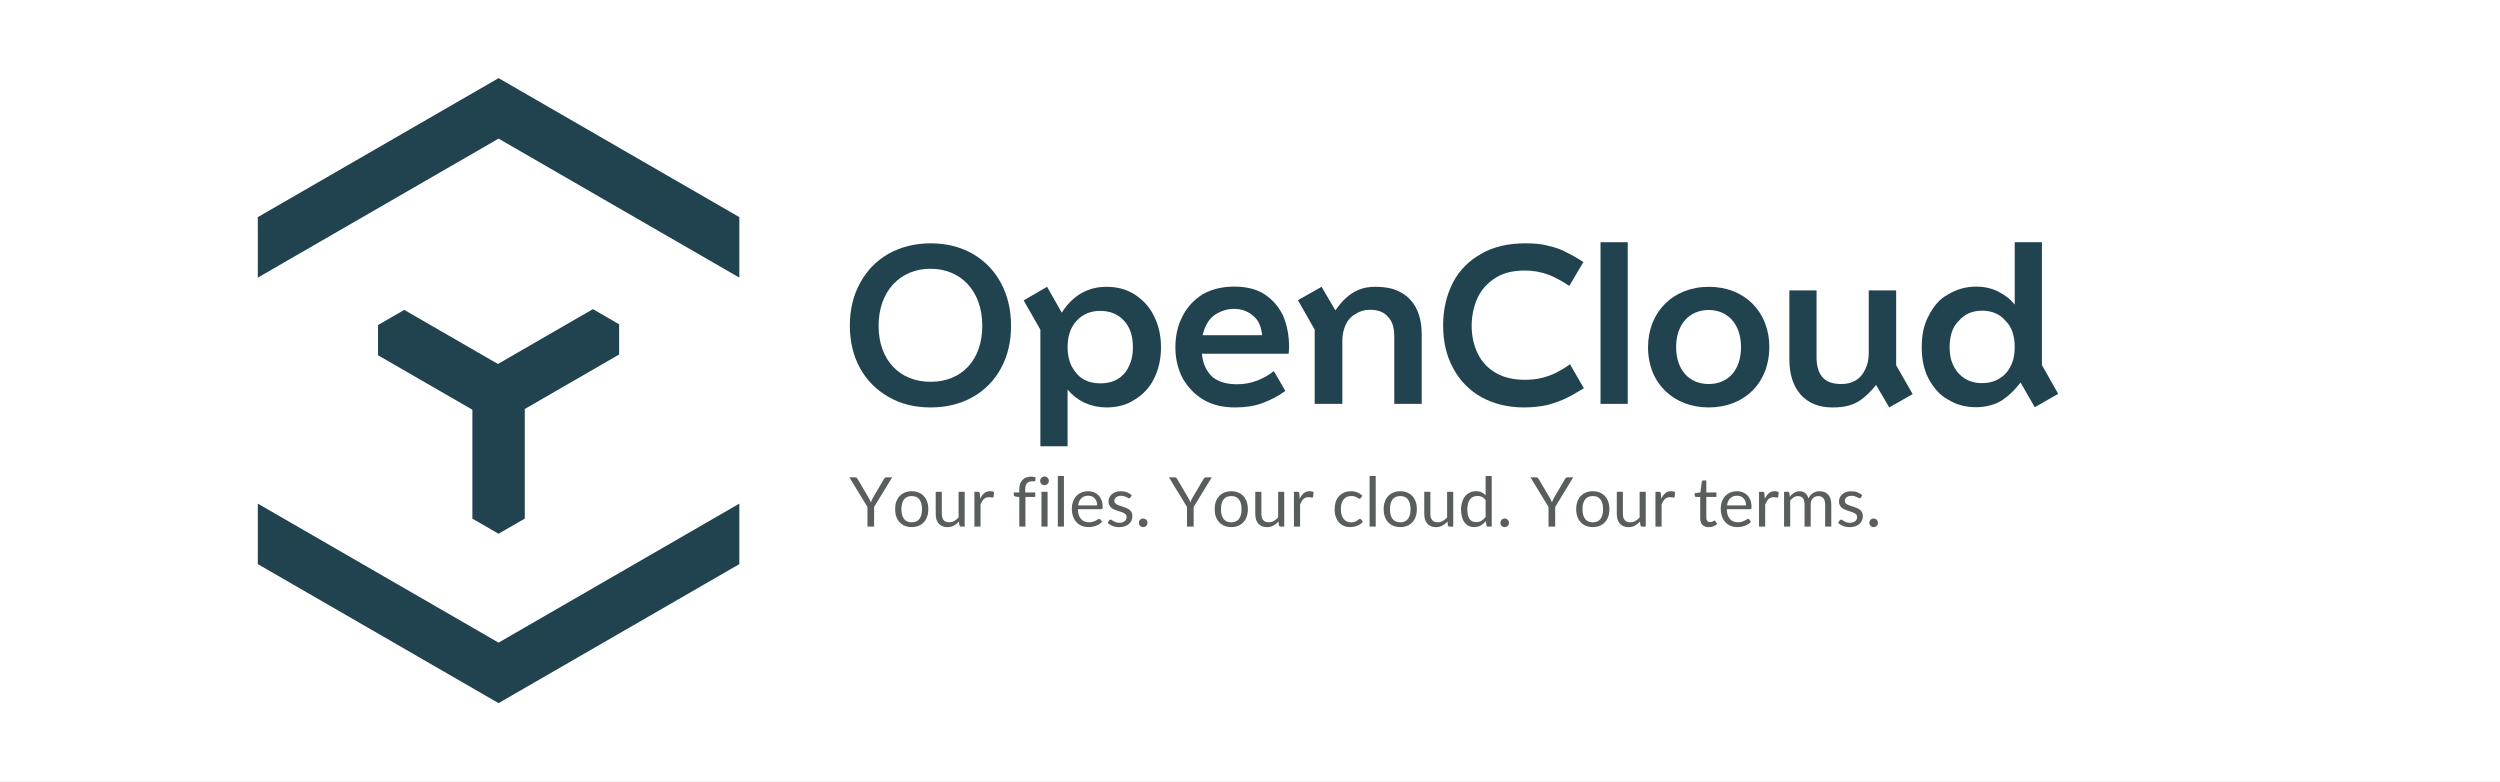
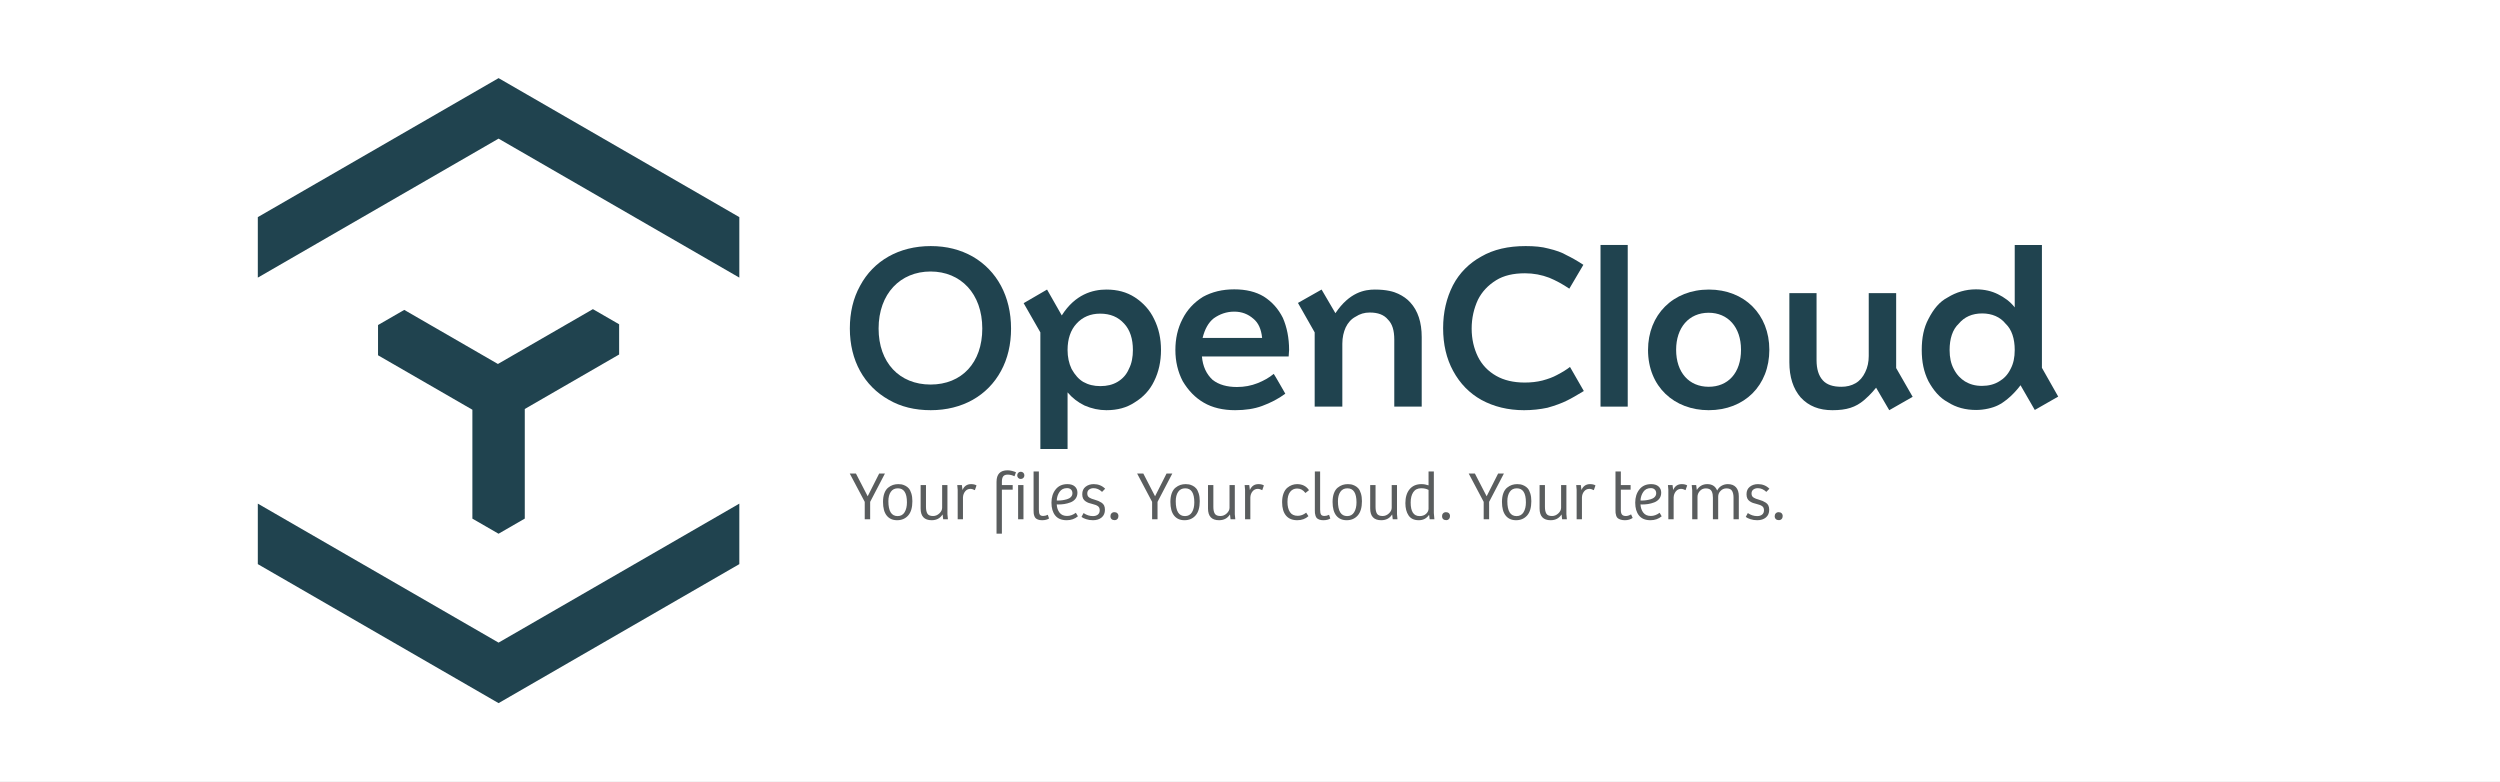
<svg xmlns="http://www.w3.org/2000/svg" width="1600" height="500" viewBox="0 0 1600 500" role="img" aria-label="OpenCloud">
  <rect width="1600" height="500" fill="#ffffff" />
  <svg x="165.00" y="50.00" width="308.57" height="400.00" viewBox="0 0 27 35">
    <path d="M13.481 25.514L14.95 24.666V18.528L20.234 15.477V13.785L18.765 12.937L13.446 16.008L8.201 12.979L6.732 13.827V15.52L12.016 18.57V24.668L13.481 25.514Z" fill="#20434F" />
    <path d="M26.965 7.784L13.483 0L0 7.784V11.172L13.482 3.388L26.965 11.172V7.784Z" fill="#20434F" />
    <path d="M26.965 23.828L13.482 31.612L0 23.828V27.216L13.482 35L26.965 27.216V23.828Z" fill="#20434F" />
  </svg>
-   <svg x="543.57" y="153.60" width="774.00" height="132.00" viewBox="41 7 129 22">
+   <svg x="543.57" y="155.36" width="774.00" height="132.00" viewBox="41 7 129 22">
    <path d="M45.193 23.743C42.577 22.268 41.055 19.557 41.055 16.155C41.055 14.443 41.411 12.921 42.148 11.589C43.575 8.925 46.287 7.355 49.688 7.355C51.377 7.355 52.851 7.736 54.159 8.473C56.752 9.972 58.251 12.731 58.251 16.155C58.251 17.844 57.894 19.366 57.18 20.675C55.753 23.315 53.042 24.86 49.688 24.86C47.999 24.86 46.501 24.504 45.193 23.743ZM49.664 22.125C52.994 22.125 55.182 19.795 55.182 16.155C55.182 12.421 52.876 10.067 49.664 10.067C46.453 10.067 44.122 12.421 44.122 16.155C44.122 19.771 46.334 22.125 49.664 22.125Z" fill="#20434F" />
    <path d="M62.091 11.993L63.661 14.752C65.088 12.493 66.967 11.993 68.418 11.993C69.583 11.993 70.582 12.255 71.462 12.826C72.366 13.42 73.056 14.181 73.508 15.133C74.007 16.132 74.245 17.226 74.245 18.439C74.245 19.652 74.007 20.77 73.508 21.769C73.056 22.72 72.342 23.481 71.438 24.028C70.582 24.599 69.583 24.86 68.418 24.86C67.633 24.86 66.848 24.694 66.087 24.361C65.397 24.028 64.779 23.553 64.279 22.958V28.999H61.377V16.56L59.594 13.444L62.091 11.993ZM64.279 18.439C64.279 19.176 64.422 19.866 64.707 20.46C65.064 21.103 65.469 21.555 65.944 21.84C66.491 22.149 67.086 22.292 67.775 22.292C68.489 22.292 69.084 22.149 69.607 21.84C70.13 21.531 70.558 21.079 70.82 20.46C71.129 19.866 71.248 19.176 71.248 18.439C71.248 17.25 70.939 16.298 70.32 15.632C69.678 14.919 68.846 14.562 67.752 14.562C66.729 14.562 65.873 14.919 65.231 15.632C64.612 16.298 64.279 17.25 64.279 18.439Z" fill="#20434F" />
    <path d="M76.54 15.133C77.016 14.181 77.73 13.397 78.705 12.778C79.704 12.231 80.798 11.97 82.059 11.97C83.319 11.97 84.366 12.231 85.198 12.731C86.102 13.302 86.768 14.063 87.244 15.014C87.671 15.989 87.909 17.154 87.909 18.439L87.862 19.129H78.61C78.705 20.199 79.085 21.008 79.751 21.626C80.418 22.149 81.298 22.387 82.344 22.387C83.153 22.387 83.866 22.245 84.532 21.983C85.198 21.721 85.793 21.388 86.269 20.984C86.34 21.055 87.505 23.101 87.505 23.101C86.768 23.648 85.935 24.076 85.032 24.408C84.199 24.718 83.224 24.86 82.153 24.86C80.869 24.86 79.728 24.599 78.8 24.052C77.896 23.529 77.159 22.767 76.564 21.769C76.041 20.77 75.779 19.652 75.779 18.439C75.779 17.25 76.017 16.132 76.54 15.133ZM78.681 17.154H85.032C84.936 16.203 84.627 15.537 84.104 15.109C83.533 14.61 82.867 14.348 82.059 14.348C81.226 14.348 80.513 14.61 79.87 15.062C79.3 15.514 78.919 16.203 78.681 17.154Z" fill="#20434F" />
    <path d="M102.054 17.059V24.48H99.128V17.321C99.128 16.346 98.914 15.656 98.462 15.204C98.034 14.681 97.392 14.443 96.512 14.443C95.941 14.443 95.466 14.586 94.99 14.895C94.538 15.133 94.181 15.537 93.943 16.037C93.729 16.512 93.587 17.083 93.587 17.773V24.48H90.637V16.56L88.853 13.42L91.374 11.993L92.849 14.514C94.348 12.278 95.965 11.993 97.059 11.993C98.296 11.993 99.057 12.207 99.556 12.445C100.056 12.683 100.508 12.992 100.841 13.373C101.649 14.253 102.054 15.49 102.054 17.059Z" fill="#20434F" />
    <path d="M117.538 23.838C117.015 24.1 116.325 24.361 115.469 24.599C114.684 24.766 113.851 24.861 112.971 24.861C111.259 24.861 109.737 24.48 108.429 23.767C107.144 23.053 106.145 22.03 105.408 20.675C104.694 19.366 104.338 17.844 104.338 16.108C104.338 14.419 104.694 12.897 105.384 11.541C106.074 10.21 107.144 9.163 108.405 8.473C109.713 7.712 111.283 7.355 113.138 7.355C114.066 7.355 114.874 7.427 115.564 7.617C116.373 7.807 117.038 8.045 117.514 8.331C118.014 8.569 118.608 8.902 119.298 9.353L117.8 11.898C117.062 11.399 116.349 11.018 115.659 10.733C114.85 10.424 113.994 10.257 113.066 10.257C111.83 10.257 110.807 10.495 109.999 10.994C109.118 11.541 108.476 12.231 108.048 13.088C107.62 14.015 107.382 15.038 107.382 16.155C107.382 17.274 107.62 18.273 108.048 19.152C108.476 20.009 109.118 20.699 109.999 21.198C110.831 21.674 111.854 21.912 113.043 21.912C113.733 21.912 114.351 21.84 114.922 21.697C115.54 21.531 116.064 21.341 116.491 21.103C117.086 20.794 117.538 20.508 117.871 20.247L119.346 22.815C118.632 23.243 118.037 23.6 117.538 23.838Z" fill="#20434F" />
    <rect x="121.127" y="7.236" width="2.902" height="17.244" fill="#20434F" />
    <path d="M126.195 18.439C126.195 14.681 128.859 11.993 132.688 11.993C136.494 11.993 139.134 14.657 139.134 18.415C139.134 22.221 136.494 24.86 132.664 24.86C129.002 24.86 126.195 22.363 126.195 18.439ZM132.664 22.363C134.71 22.363 136.113 20.912 136.113 18.415C136.113 15.989 134.71 14.467 132.664 14.467C130.548 14.467 129.192 16.06 129.192 18.415C129.192 20.841 130.572 22.363 132.664 22.363Z" fill="#20434F" />
    <path d="M145.86 24.861C144.456 24.861 143.339 24.432 142.482 23.505C141.674 22.577 141.27 21.317 141.27 19.747V12.374H144.171V19.533C144.171 20.46 144.385 21.174 144.837 21.674C145.265 22.149 145.931 22.363 146.811 22.363C147.382 22.363 147.881 22.244 148.334 21.983C148.785 21.721 149.118 21.317 149.356 20.817C149.618 20.294 149.737 19.699 149.737 19.081V12.374H152.662V20.365L154.422 23.434L151.925 24.861L150.522 22.459C150.522 22.459 149.974 23.172 149.237 23.791C148.334 24.552 147.382 24.861 145.86 24.861Z" fill="#20434F" />
    <path d="M156.104 15.133C156.651 14.062 157.293 13.277 158.173 12.826C159.053 12.279 160.076 11.97 161.17 11.97C162.098 11.97 162.859 12.16 163.525 12.493C164.191 12.826 164.809 13.254 165.309 13.896V7.237H168.21V20.341L169.947 23.41L167.449 24.837L165.927 22.197C165.927 22.197 164.88 23.671 163.525 24.337C162.954 24.623 162.05 24.837 161.194 24.837C160.076 24.837 159.053 24.575 158.173 24.005C157.317 23.553 156.651 22.768 156.104 21.769C155.604 20.77 155.391 19.699 155.391 18.439C155.391 17.155 155.604 16.06 156.104 15.133ZM158.363 18.439C158.363 19.247 158.506 19.89 158.792 20.437C159.125 21.103 159.553 21.507 160.004 21.793C160.528 22.102 161.098 22.268 161.812 22.268C162.526 22.268 163.144 22.102 163.644 21.793C164.143 21.507 164.571 21.079 164.88 20.437C165.166 19.89 165.309 19.247 165.309 18.439C165.309 17.25 164.999 16.251 164.333 15.632C163.763 14.919 162.883 14.539 161.836 14.539C160.766 14.539 159.933 14.919 159.339 15.632C158.673 16.251 158.363 17.25 158.363 18.439Z" fill="#20434F" />
  </svg>
-   <path d="M570.98 305.50L559.43 324.47L559.43 337.03L555.17 337.03L555.17 324.47L543.62 305.50L547.36 305.50Q547.93 305.50 548.26 305.78Q548.59 306.05 548.83 306.49L556.05 318.75Q556.44 319.52 556.77 320.19Q557.10 320.86 557.34 321.54Q557.59 320.86 557.89 320.19Q558.20 319.52 558.58 318.75L565.77 306.49Q565.97 306.12 566.32 305.81Q566.67 305.50 567.22 305.50L570.98 305.50M583.52 314.39Q585.97 314.39 587.92 315.20Q589.88 316.02 591.27 317.51Q592.65 319.01 593.39 321.13Q594.13 323.26 594.13 325.87Q594.13 328.51 593.39 330.63Q592.65 332.74 591.27 334.23Q589.88 335.73 587.92 336.53Q585.97 337.34 583.52 337.34Q581.06 337.34 579.09 336.53Q577.12 335.73 575.74 334.23Q574.35 332.74 573.61 330.63Q572.88 328.51 572.88 325.87Q572.88 323.26 573.61 321.13Q574.35 319.01 575.74 317.51Q577.12 316.02 579.09 315.20Q581.06 314.39 583.52 314.39M583.52 334.28Q586.82 334.28 588.45 332.07Q590.08 329.86 590.08 325.90Q590.08 321.91 588.45 319.69Q586.82 317.47 583.52 317.47Q581.85 317.47 580.61 318.04Q579.37 318.61 578.54 319.69Q577.72 320.77 577.31 322.34Q576.90 323.92 576.90 325.90Q576.90 329.86 578.54 332.07Q580.18 334.28 583.52 334.28M613.49 314.74L617.40 314.74L617.40 337.03L615.07 337.03Q614.24 337.03 614.02 336.21L613.71 333.82Q612.26 335.42 610.45 336.40Q608.65 337.38 606.32 337.38Q604.49 337.38 603.09 336.78Q601.70 336.17 600.75 335.07Q599.80 333.97 599.33 332.41Q598.86 330.85 598.86 328.95L598.86 314.74L602.77 314.74L602.77 328.95Q602.77 331.48 603.93 332.87Q605.08 334.26 607.46 334.26Q609.20 334.26 610.70 333.43Q612.21 332.61 613.49 331.15L613.49 314.74M627.06 315.82L627.33 319.21Q628.38 316.92 629.92 315.63Q631.46 314.35 633.68 314.35Q634.39 314.35 635.04 314.50Q635.69 314.65 636.19 314.98L635.91 317.91Q635.77 318.46 635.25 318.46Q634.94 318.46 634.34 318.33Q633.75 318.20 633 318.20Q631.95 318.20 631.12 318.50Q630.30 318.81 629.65 319.42Q629 320.02 628.48 320.91Q627.96 321.80 627.55 322.95L627.55 337.03L623.61 337.03L623.61 314.74L625.85 314.74Q626.49 314.74 626.73 314.98Q626.97 315.23 627.06 315.82M656.28 337.03L652.34 337.03L652.34 318.09L649.88 317.80Q649.41 317.69 649.12 317.46Q648.82 317.23 648.82 316.79L648.82 315.18L652.34 315.18L652.34 313.03Q652.34 311.11 652.88 309.63Q653.42 308.14 654.42 307.12Q655.42 306.10 656.83 305.57Q658.24 305.04 660 305.04Q661.49 305.04 662.75 305.48L662.66 307.44Q662.61 307.97 662.07 308.01Q661.54 308.05 660.63 308.05Q659.62 308.05 658.80 308.32Q657.97 308.58 657.38 309.18Q656.78 309.77 656.46 310.74Q656.15 311.71 656.15 313.14L656.15 315.18L662.57 315.18L662.57 318.02L656.28 318.02L656.28 337.03M666.53 314.74L670.45 314.74L670.45 337.03L666.53 337.03L666.53 314.74M671.28 307.75Q671.28 308.32 671.05 308.81Q670.82 309.31 670.43 309.69Q670.05 310.08 669.53 310.30Q669.02 310.52 668.44 310.52Q667.87 310.52 667.38 310.30Q666.88 310.08 666.51 309.69Q666.13 309.31 665.91 308.81Q665.69 308.32 665.69 307.75Q665.69 307.17 665.91 306.66Q666.13 306.14 666.51 305.75Q666.88 305.37 667.38 305.15Q667.87 304.93 668.44 304.93Q669.02 304.93 669.53 305.15Q670.05 305.37 670.43 305.75Q670.82 306.14 671.05 306.66Q671.28 307.17 671.28 307.75M677 304.62L680.92 304.62L680.92 337.03L677 337.03L677 304.62M689.98 323.45L702.17 323.45Q702.17 322.09 701.78 320.96Q701.40 319.82 700.66 319Q699.93 318.17 698.87 317.72Q697.81 317.27 696.47 317.27Q693.66 317.27 692.02 318.91Q690.38 320.55 689.98 323.45M704.24 332.47L705.34 333.90Q704.61 334.78 703.60 335.43Q702.59 336.08 701.43 336.50Q700.28 336.92 699.05 337.13Q697.81 337.34 696.60 337.34Q694.29 337.34 692.35 336.56Q690.40 335.77 688.98 334.27Q687.56 332.76 686.77 330.54Q685.98 328.32 685.98 325.43Q685.98 323.10 686.69 321.08Q687.41 319.05 688.75 317.57Q690.09 316.08 692.03 315.24Q693.96 314.39 696.38 314.39Q698.39 314.39 700.09 315.06Q701.80 315.73 703.04 317Q704.28 318.26 704.99 320.12Q705.69 321.98 705.69 324.36Q705.69 325.28 705.49 325.59Q705.29 325.90 704.74 325.90L689.85 325.90Q689.92 328.01 690.43 329.57Q690.95 331.13 691.87 332.18Q692.80 333.22 694.07 333.74Q695.35 334.26 696.93 334.26Q698.41 334.26 699.47 333.92Q700.54 333.57 701.31 333.18Q702.08 332.78 702.60 332.44Q703.12 332.10 703.49 332.10Q703.97 332.10 704.24 332.47M724.35 316.99L723.47 318.42Q723.20 318.90 722.65 318.90Q722.32 318.90 721.90 318.66Q721.49 318.42 720.88 318.12Q720.28 317.82 719.44 317.57Q718.60 317.32 717.46 317.32Q716.47 317.32 715.68 317.57Q714.89 317.82 714.32 318.26Q713.76 318.70 713.47 319.29Q713.17 319.87 713.17 320.55Q713.17 321.41 713.66 321.98Q714.16 322.55 714.97 322.97Q715.79 323.39 716.82 323.71Q717.86 324.03 718.94 324.39Q720.03 324.75 721.07 325.19Q722.10 325.63 722.92 326.29Q723.73 326.95 724.22 327.91Q724.72 328.87 724.72 330.21Q724.72 331.75 724.17 333.06Q723.62 334.37 722.54 335.32Q721.46 336.28 719.90 336.83Q718.34 337.38 716.29 337.38Q713.96 337.38 712.07 336.62Q710.18 335.86 708.86 334.67L709.78 333.18Q709.96 332.89 710.20 332.74Q710.44 332.58 710.82 332.58Q711.21 332.58 711.65 332.89Q712.09 333.20 712.72 333.57Q713.35 333.95 714.25 334.26Q715.15 334.56 716.49 334.56Q717.64 334.56 718.49 334.27Q719.35 333.97 719.92 333.46Q720.50 332.96 720.77 332.30Q721.05 331.64 721.05 330.89Q721.05 329.97 720.55 329.36Q720.06 328.76 719.24 328.33Q718.43 327.90 717.38 327.58Q716.34 327.26 715.25 326.91Q714.16 326.56 713.11 326.11Q712.07 325.65 711.26 324.97Q710.44 324.29 709.95 323.29Q709.45 322.29 709.45 320.86Q709.45 319.58 709.98 318.41Q710.51 317.23 711.52 316.34Q712.53 315.45 714.01 314.92Q715.48 314.39 717.37 314.39Q719.57 314.39 721.32 315.08Q723.07 315.78 724.35 316.99M728.88 334.61Q728.88 334.04 729.09 333.53Q729.30 333.02 729.66 332.65Q730.02 332.28 730.53 332.06Q731.03 331.84 731.61 331.84Q732.18 331.84 732.68 332.06Q733.19 332.28 733.56 332.65Q733.94 333.02 734.16 333.53Q734.38 334.04 734.38 334.61Q734.38 335.20 734.16 335.70Q733.94 336.19 733.56 336.57Q733.19 336.94 732.68 337.15Q732.18 337.36 731.61 337.36Q731.03 337.36 730.53 337.15Q730.02 336.94 729.66 336.57Q729.30 336.19 729.09 335.70Q728.88 335.20 728.88 334.61M775.50 305.50L763.95 324.47L763.95 337.03L759.68 337.03L759.68 324.47L748.13 305.50L751.87 305.50Q752.44 305.50 752.77 305.78Q753.10 306.05 753.34 306.49L760.56 318.75Q760.95 319.52 761.28 320.19Q761.61 320.86 761.86 321.54Q762.10 320.86 762.41 320.19Q762.71 319.52 763.09 318.75L770.28 306.49Q770.48 306.12 770.83 305.81Q771.18 305.50 771.73 305.50L775.50 305.50M788.04 314.39Q790.48 314.39 792.44 315.20Q794.39 316.02 795.78 317.51Q797.17 319.01 797.90 321.13Q798.64 323.26 798.64 325.87Q798.64 328.51 797.90 330.63Q797.17 332.74 795.78 334.23Q794.39 335.73 792.44 336.53Q790.48 337.34 788.04 337.34Q785.57 337.34 783.60 336.53Q781.63 335.73 780.25 334.23Q778.86 332.74 778.12 330.63Q777.39 328.51 777.39 325.87Q777.39 323.26 778.12 321.13Q778.86 319.01 780.25 317.51Q781.63 316.02 783.60 315.20Q785.57 314.39 788.04 314.39M788.04 334.28Q791.34 334.28 792.96 332.07Q794.59 329.86 794.59 325.90Q794.59 321.91 792.96 319.69Q791.34 317.47 788.04 317.47Q786.36 317.47 785.12 318.04Q783.88 318.61 783.05 319.69Q782.23 320.77 781.82 322.34Q781.41 323.92 781.41 325.90Q781.41 329.86 783.05 332.07Q784.69 334.28 788.04 334.28M818 314.74L821.92 314.74L821.92 337.03L819.58 337.03Q818.75 337.03 818.53 336.21L818.22 333.82Q816.77 335.42 814.96 336.40Q813.16 337.38 810.83 337.38Q809 337.38 807.60 336.78Q806.21 336.17 805.26 335.07Q804.32 333.97 803.84 332.41Q803.37 330.85 803.37 328.95L803.37 314.74L807.29 314.74L807.29 328.95Q807.29 331.48 808.44 332.87Q809.60 334.26 811.97 334.26Q813.71 334.26 815.22 333.43Q816.72 332.61 818 331.15L818 314.74M831.57 315.82L831.84 319.21Q832.89 316.92 834.43 315.63Q835.97 314.35 838.20 314.35Q838.90 314.35 839.55 314.50Q840.20 314.65 840.70 314.98L840.42 317.91Q840.29 318.46 839.76 318.46Q839.45 318.46 838.86 318.33Q838.26 318.20 837.51 318.20Q836.46 318.20 835.63 318.50Q834.81 318.81 834.16 319.42Q833.51 320.02 832.99 320.91Q832.48 321.80 832.06 322.95L832.06 337.03L828.12 337.03L828.12 314.74L830.36 314.74Q831 314.74 831.24 314.98Q831.49 315.23 831.57 315.82M871.94 317.29L870.91 318.70Q870.73 318.94 870.56 319.08Q870.38 319.21 870.07 319.21Q869.74 319.21 869.35 318.93Q868.95 318.66 868.37 318.33Q867.79 318 866.94 317.72Q866.09 317.45 864.86 317.45Q863.21 317.45 861.96 318.03Q860.70 318.61 859.85 319.71Q859.01 320.81 858.58 322.38Q858.15 323.94 858.15 325.87Q858.15 327.90 858.61 329.47Q859.07 331.04 859.92 332.11Q860.77 333.18 861.97 333.74Q863.17 334.30 864.66 334.30Q866.09 334.30 867.02 333.96Q867.94 333.62 868.54 333.20Q869.15 332.78 869.56 332.44Q869.96 332.10 870.36 332.10Q870.84 332.10 871.11 332.47L872.21 333.90Q871.48 334.81 870.56 335.44Q869.63 336.08 868.57 336.51Q867.50 336.94 866.33 337.14Q865.17 337.34 863.96 337.34Q861.87 337.34 860.07 336.57Q858.28 335.80 856.96 334.33Q855.64 332.87 854.89 330.74Q854.15 328.60 854.15 325.87Q854.15 323.39 854.84 321.28Q855.53 319.16 856.86 317.64Q858.19 316.11 860.14 315.25Q862.09 314.39 864.62 314.39Q866.97 314.39 868.76 315.15Q870.56 315.91 871.94 317.29M876.54 304.62L880.46 304.62L880.46 337.03L876.54 337.03L876.54 304.62M896.19 314.39Q898.63 314.39 900.59 315.20Q902.55 316.02 903.93 317.51Q905.32 319.01 906.05 321.13Q906.79 323.26 906.79 325.87Q906.79 328.51 906.05 330.63Q905.32 332.74 903.93 334.23Q902.55 335.73 900.59 336.53Q898.63 337.34 896.19 337.34Q893.72 337.34 891.75 336.53Q889.79 335.73 888.40 334.23Q887.01 332.74 886.28 330.63Q885.54 328.51 885.54 325.87Q885.54 323.26 886.28 321.13Q887.01 319.01 888.40 317.51Q889.79 316.02 891.75 315.20Q893.72 314.39 896.19 314.39M896.19 334.28Q899.49 334.28 901.12 332.07Q902.74 329.86 902.74 325.90Q902.74 321.91 901.12 319.69Q899.49 317.47 896.19 317.47Q894.52 317.47 893.27 318.04Q892.03 318.61 891.20 319.69Q890.38 320.77 889.97 322.34Q889.57 323.92 889.57 325.90Q889.57 329.86 891.20 332.07Q892.84 334.28 896.19 334.28M926.15 314.74L930.07 314.74L930.07 337.03L927.74 337.03Q926.90 337.03 926.68 336.21L926.37 333.82Q924.92 335.42 923.12 336.40Q921.31 337.38 918.98 337.38Q917.15 337.38 915.76 336.78Q914.36 336.17 913.41 335.07Q912.47 333.97 911.99 332.41Q911.52 330.85 911.52 328.95L911.52 314.74L915.44 314.74L915.44 328.95Q915.44 331.48 916.59 332.87Q917.75 334.26 920.12 334.26Q921.86 334.26 923.37 333.43Q924.88 332.61 926.15 331.15L926.15 314.74M950.79 330.80L950.79 320.04Q949.69 318.57 948.42 317.99Q947.14 317.40 945.56 317.40Q942.45 317.40 940.78 319.63Q939.11 321.85 939.11 325.96Q939.11 328.14 939.48 329.69Q939.86 331.24 940.58 332.24Q941.31 333.24 942.37 333.71Q943.42 334.17 944.76 334.17Q946.70 334.17 948.14 333.29Q949.58 332.41 950.79 330.80M950.79 304.62L954.71 304.62L954.71 337.03L952.38 337.03Q951.54 337.03 951.32 336.21L950.97 333.51Q949.54 335.22 947.71 336.28Q945.89 337.34 943.49 337.34Q941.57 337.34 940.01 336.60Q938.45 335.86 937.35 334.43Q936.25 333 935.66 330.87Q935.06 328.73 935.06 325.96Q935.06 323.50 935.72 321.38Q936.38 319.25 937.61 317.69Q938.85 316.13 940.64 315.24Q942.43 314.35 944.68 314.35Q946.72 314.35 948.18 315.04Q949.65 315.73 950.79 316.96L950.79 304.62M960.25 334.61Q960.25 334.04 960.46 333.53Q960.67 333.02 961.03 332.65Q961.40 332.28 961.90 332.06Q962.41 331.84 962.98 331.84Q963.55 331.84 964.06 332.06Q964.56 332.28 964.94 332.65Q965.31 333.02 965.53 333.53Q965.75 334.04 965.75 334.61Q965.75 335.20 965.53 335.70Q965.31 336.19 964.94 336.57Q964.56 336.94 964.06 337.15Q963.55 337.36 962.98 337.36Q962.41 337.36 961.90 337.15Q961.40 336.94 961.03 336.57Q960.67 336.19 960.46 335.70Q960.25 335.20 960.25 334.61M1006.87 305.50L995.32 324.47L995.32 337.03L991.05 337.03L991.05 324.47L979.50 305.50L983.24 305.50Q983.81 305.50 984.14 305.78Q984.47 306.05 984.72 306.49L991.93 318.75Q992.33 319.52 992.66 320.19Q992.99 320.86 993.23 321.54Q993.47 320.86 993.78 320.19Q994.09 319.52 994.46 318.75L1001.66 306.49Q1001.85 306.12 1002.21 305.81Q1002.56 305.50 1003.11 305.50L1006.87 305.50M1019.41 314.39Q1021.85 314.39 1023.81 315.20Q1025.77 316.02 1027.15 317.51Q1028.54 319.01 1029.28 321.13Q1030.01 323.26 1030.01 325.87Q1030.01 328.51 1029.28 330.63Q1028.54 332.74 1027.15 334.23Q1025.77 335.73 1023.81 336.53Q1021.85 337.34 1019.41 337.34Q1016.95 337.34 1014.98 336.53Q1013.01 335.73 1011.62 334.23Q1010.24 332.74 1009.50 330.63Q1008.76 328.51 1008.76 325.87Q1008.76 323.26 1009.50 321.13Q1010.24 319.01 1011.62 317.51Q1013.01 316.02 1014.98 315.20Q1016.95 314.39 1019.41 314.39M1019.41 334.28Q1022.71 334.28 1024.34 332.07Q1025.97 329.86 1025.97 325.90Q1025.97 321.91 1024.34 319.69Q1022.71 317.47 1019.41 317.47Q1017.74 317.47 1016.49 318.04Q1015.25 318.61 1014.43 319.69Q1013.60 320.77 1013.19 322.34Q1012.79 323.92 1012.79 325.90Q1012.79 329.86 1014.43 332.07Q1016.07 334.28 1019.41 334.28M1049.37 314.74L1053.29 314.74L1053.29 337.03L1050.96 337.03Q1050.12 337.03 1049.90 336.21L1049.59 333.82Q1048.14 335.42 1046.34 336.40Q1044.53 337.38 1042.20 337.38Q1040.38 337.38 1038.98 336.78Q1037.58 336.17 1036.64 335.07Q1035.69 333.97 1035.22 332.41Q1034.74 330.85 1034.74 328.95L1034.74 314.74L1038.66 314.74L1038.66 328.95Q1038.66 331.48 1039.81 332.87Q1040.97 334.26 1043.35 334.26Q1045.08 334.26 1046.59 333.43Q1048.10 332.61 1049.37 331.15L1049.37 314.74M1062.95 315.82L1063.21 319.21Q1064.27 316.92 1065.81 315.63Q1067.35 314.35 1069.57 314.35Q1070.27 314.35 1070.92 314.50Q1071.57 314.65 1072.08 314.98L1071.79 317.91Q1071.66 318.46 1071.13 318.46Q1070.82 318.46 1070.23 318.33Q1069.64 318.20 1068.89 318.20Q1067.83 318.20 1067.01 318.50Q1066.18 318.81 1065.53 319.42Q1064.88 320.02 1064.37 320.91Q1063.85 321.80 1063.43 322.95L1063.43 337.03L1059.49 337.03L1059.49 314.74L1061.74 314.74Q1062.38 314.74 1062.62 314.98Q1062.86 315.23 1062.95 315.82M1093.62 337.38Q1090.98 337.38 1089.56 335.91Q1088.14 334.43 1088.14 331.66L1088.14 318.02L1085.45 318.02Q1085.10 318.02 1084.86 317.81Q1084.62 317.60 1084.62 317.16L1084.62 315.60L1088.27 315.14L1089.17 308.25Q1089.24 307.92 1089.47 307.71Q1089.70 307.50 1090.07 307.50L1092.05 307.50L1092.05 315.18L1098.50 315.18L1098.50 318.02L1092.05 318.02L1092.05 331.40Q1092.05 332.80 1092.74 333.49Q1093.42 334.17 1094.50 334.17Q1095.11 334.17 1095.56 334Q1096.01 333.84 1096.34 333.64Q1096.67 333.44 1096.90 333.28Q1097.14 333.11 1097.31 333.11Q1097.62 333.11 1097.86 333.49L1099.01 335.36Q1097.99 336.30 1096.56 336.84Q1095.13 337.38 1093.62 337.38M1105.28 323.45L1117.46 323.45Q1117.46 322.09 1117.08 320.96Q1116.69 319.82 1115.96 319Q1115.22 318.17 1114.16 317.72Q1113.11 317.27 1111.77 317.27Q1108.95 317.27 1107.31 318.91Q1105.67 320.55 1105.28 323.45M1119.53 332.47L1120.63 333.90Q1119.91 334.78 1118.89 335.43Q1117.88 336.08 1116.73 336.50Q1115.57 336.92 1114.34 337.13Q1113.11 337.34 1111.90 337.34Q1109.59 337.34 1107.64 336.56Q1105.69 335.77 1104.27 334.27Q1102.86 332.76 1102.06 330.54Q1101.27 328.32 1101.27 325.43Q1101.27 323.10 1101.99 321.08Q1102.70 319.05 1104.04 317.57Q1105.39 316.08 1107.32 315.24Q1109.26 314.39 1111.68 314.39Q1113.68 314.39 1115.38 315.06Q1117.09 315.73 1118.33 317Q1119.58 318.26 1120.28 320.12Q1120.98 321.98 1120.98 324.36Q1120.98 325.28 1120.79 325.59Q1120.59 325.90 1120.04 325.90L1105.14 325.90Q1105.21 328.01 1105.73 329.57Q1106.24 331.13 1107.17 332.18Q1108.09 333.22 1109.37 333.74Q1110.64 334.26 1112.23 334.26Q1113.70 334.26 1114.77 333.92Q1115.84 333.57 1116.61 333.18Q1117.38 332.78 1117.89 332.44Q1118.41 332.10 1118.78 332.10Q1119.27 332.10 1119.53 332.47M1129.23 315.82L1129.50 319.21Q1130.55 316.92 1132.09 315.63Q1133.63 314.35 1135.86 314.35Q1136.56 314.35 1137.21 314.50Q1137.86 314.65 1138.36 314.98L1138.08 317.91Q1137.95 318.46 1137.42 318.46Q1137.11 318.46 1136.52 318.33Q1135.92 318.20 1135.17 318.20Q1134.12 318.20 1133.29 318.50Q1132.47 318.81 1131.82 319.42Q1131.17 320.02 1130.65 320.91Q1130.14 321.80 1129.72 322.95L1129.72 337.03L1125.78 337.03L1125.78 314.74L1128.02 314.74Q1128.66 314.74 1128.90 314.98Q1129.15 315.23 1129.23 315.82M1145.73 337.03L1141.80 337.03L1141.80 314.74L1144.15 314.74Q1144.99 314.74 1145.18 315.56L1145.47 317.84Q1146.70 316.33 1148.24 315.36Q1149.78 314.39 1151.81 314.39Q1154.05 314.39 1155.45 315.64Q1156.84 316.90 1157.46 319.03Q1157.94 317.82 1158.70 316.94Q1159.46 316.06 1160.41 315.49Q1161.35 314.92 1162.42 314.65Q1163.49 314.39 1164.59 314.39Q1166.35 314.39 1167.72 314.95Q1169.10 315.51 1170.05 316.59Q1171.01 317.67 1171.52 319.24Q1172.02 320.81 1172.02 322.84L1172.02 337.03L1168.09 337.03L1168.09 322.84Q1168.09 320.22 1166.94 318.87Q1165.80 317.51 1163.64 317.51Q1162.67 317.51 1161.80 317.86Q1160.94 318.20 1160.28 318.86Q1159.62 319.52 1159.23 320.52Q1158.85 321.52 1158.85 322.84L1158.85 337.03L1154.91 337.03L1154.91 322.84Q1154.91 320.15 1153.83 318.83Q1152.75 317.51 1150.68 317.51Q1149.23 317.51 1148 318.30Q1146.77 319.08 1145.73 320.42L1145.73 337.03M1191.85 316.99L1190.97 318.42Q1190.70 318.90 1190.15 318.90Q1189.82 318.90 1189.40 318.66Q1188.99 318.42 1188.38 318.12Q1187.78 317.82 1186.94 317.57Q1186.10 317.32 1184.96 317.32Q1183.97 317.32 1183.18 317.57Q1182.39 317.82 1181.82 318.26Q1181.26 318.70 1180.97 319.29Q1180.67 319.87 1180.67 320.55Q1180.67 321.41 1181.16 321.98Q1181.66 322.55 1182.47 322.97Q1183.29 323.39 1184.32 323.71Q1185.36 324.03 1186.44 324.39Q1187.53 324.75 1188.57 325.19Q1189.60 325.63 1190.42 326.29Q1191.23 326.95 1191.72 327.91Q1192.22 328.87 1192.22 330.21Q1192.22 331.75 1191.67 333.06Q1191.12 334.37 1190.04 335.32Q1188.96 336.28 1187.40 336.83Q1185.84 337.38 1183.79 337.38Q1181.46 337.38 1179.57 336.62Q1177.68 335.86 1176.36 334.67L1177.28 333.18Q1177.46 332.89 1177.70 332.74Q1177.94 332.58 1178.32 332.58Q1178.71 332.58 1179.15 332.89Q1179.59 333.20 1180.22 333.57Q1180.85 333.95 1181.75 334.26Q1182.65 334.56 1183.99 334.56Q1185.14 334.56 1185.99 334.27Q1186.85 333.97 1187.42 333.46Q1188 332.96 1188.27 332.30Q1188.55 331.64 1188.55 330.89Q1188.55 329.97 1188.05 329.36Q1187.56 328.76 1186.74 328.33Q1185.93 327.90 1184.88 327.58Q1183.84 327.26 1182.75 326.91Q1181.66 326.56 1180.61 326.11Q1179.57 325.65 1178.76 324.97Q1177.94 324.29 1177.45 323.29Q1176.95 322.29 1176.95 320.86Q1176.95 319.58 1177.48 318.41Q1178.01 317.23 1179.02 316.34Q1180.03 315.45 1181.51 314.92Q1182.98 314.39 1184.87 314.39Q1187.07 314.39 1188.82 315.08Q1190.57 315.78 1191.85 316.99M1196.38 334.61Q1196.38 334.04 1196.59 333.53Q1196.80 333.02 1197.16 332.65Q1197.52 332.28 1198.03 332.06Q1198.53 331.84 1199.11 331.84Q1199.68 331.84 1200.18 332.06Q1200.69 332.28 1201.06 332.65Q1201.44 333.02 1201.66 333.53Q1201.88 334.04 1201.88 334.61Q1201.88 335.20 1201.66 335.70Q1201.44 336.19 1201.06 336.57Q1200.69 336.94 1200.18 337.15Q1199.68 337.36 1199.11 337.36Q1198.53 337.36 1198.03 337.15Q1197.52 336.94 1197.16 336.57Q1196.80 336.19 1196.59 335.70Q1196.38 335.20 1196.38 334.61" fill="#5a5d5e" />
+   <path d="M555.32 317.62L562.67 303.06L566.36 303.06L556.90 321.19L556.90 332.32L553.43 332.32L553.43 321.19L543.84 303.06L547.80 303.06L555.32 317.62M574.46 330.30Q577.45 330.30 578.95 327.83Q580.44 325.37 580.44 321.50Q580.44 312.52 574.64 312.52Q571.64 312.52 570.10 314.79Q568.56 317.05 568.56 320.79Q568.56 330.30 574.46 330.30M565.13 321.23Q565.13 317.98 566.01 315.64Q566.89 313.31 568.41 312.10Q569.93 310.89 571.51 310.36Q573.10 309.84 574.90 309.84Q576 309.84 577.01 310.01Q578.02 310.19 579.37 310.85Q580.71 311.51 581.65 312.61Q582.60 313.71 583.26 315.82Q583.92 317.93 583.92 320.75Q583.92 326.86 581.24 329.90Q578.55 332.94 574.15 332.94Q569.88 332.94 567.51 329.99Q565.13 327.04 565.13 321.23M602.97 324.97L602.97 310.45L606.36 310.45L606.36 329.11L606.67 332.32L603.63 332.32L603.28 329.33L603.19 329.33Q600.86 332.94 596.28 332.94Q589.20 332.94 589.20 325.41L589.20 310.45L592.63 310.45L592.63 324.44Q592.63 327.26 593.56 328.76Q594.48 330.25 597.16 330.25Q599.41 330.25 601.19 328.58Q602.97 326.91 602.97 324.97M616.30 318.37L616.30 332.32L612.92 332.32L612.92 313.44L612.65 310.45L615.60 310.45L616 313.62Q617.62 309.84 621.50 309.84Q623.65 309.84 624.97 310.67L623.92 313.71Q622.33 312.87 621.06 312.87Q619.03 312.87 617.71 314.48Q616.39 316.08 616.30 318.37M648.12 313.40L641.21 313.40L641.21 341.56L637.78 341.56L637.78 308.38Q637.78 300.99 644.86 300.99Q646.14 300.99 647.72 301.39Q649.30 301.78 650.23 302.27L649.26 304.82Q647.15 303.76 644.95 303.76Q642.88 303.76 642.04 304.89Q641.21 306.01 641.21 308.30L641.21 310.45L648.12 310.45L648.12 313.40M655.02 310.45L655.02 332.32L651.59 332.32L651.59 310.45L655.02 310.45M651.02 304.20Q651.02 303.24 651.68 302.58Q652.34 301.92 653.31 301.92Q654.28 301.92 654.94 302.58Q655.60 303.24 655.60 304.20Q655.60 305.22 654.94 305.88Q654.28 306.54 653.26 306.54Q652.30 306.54 651.66 305.88Q651.02 305.22 651.02 304.20M661.49 326.64L661.49 301.74L664.88 301.74L664.88 326.16Q664.88 328.40 665.45 329.31Q666.02 330.21 667.65 330.21Q669.10 330.21 670.60 329.46L671.39 331.84Q669.72 332.94 666.90 332.94Q665.41 332.94 664.35 332.54Q663.30 332.14 662.77 331.59Q662.24 331.04 661.93 330.10Q661.62 329.15 661.56 328.43Q661.49 327.70 661.49 326.64M683.14 309.84Q686.18 309.84 687.87 311.33Q689.56 312.83 689.56 315.29Q689.56 317.58 688.33 319.19Q687.10 320.79 685.08 321.54Q683.05 322.29 681.23 322.57Q679.40 322.86 677.46 322.86Q677.24 322.86 676.87 322.84Q676.50 322.82 676.32 322.82Q676.45 325.90 678.08 328.05Q679.71 330.21 682.92 330.21Q685.82 330.21 688.55 328.18L689.87 330.43Q686.88 332.94 682.70 332.94Q677.77 332.94 675.35 329.92Q672.93 326.91 672.93 321.72Q672.93 316.61 675.62 313.22Q678.30 309.84 683.14 309.84M686.35 315.69Q686.35 314.15 685.41 313.27Q684.46 312.39 682.96 312.39Q679.75 312.39 678.10 314.81Q676.45 317.23 676.32 320.31Q676.45 320.31 676.74 320.33Q677.02 320.35 677.20 320.35Q678.56 320.35 679.93 320.15Q681.29 319.96 682.85 319.52Q684.42 319.08 685.38 318.09Q686.35 317.10 686.35 315.69M692.16 330.82L693.48 328.36Q696.30 330.30 699.46 330.30Q701.40 330.30 702.61 329.35Q703.82 328.40 703.82 326.56Q703.82 324.80 702.68 323.96Q701.53 323.12 699.29 322.60Q697.75 322.24 696.74 321.87Q695.72 321.50 694.69 320.79Q693.66 320.09 693.15 318.99Q692.64 317.89 692.64 316.30Q692.64 313.18 694.78 311.51Q696.91 309.84 699.99 309.84Q704.35 309.84 707.30 312.78L705.32 314.81Q702.81 312.43 699.86 312.43Q698.23 312.43 697.04 313.29Q695.86 314.15 695.86 315.82Q695.86 316.74 696.19 317.40Q696.52 318.06 697.31 318.53Q698.10 318.99 698.67 319.19Q699.24 319.38 700.52 319.78Q702.15 320.26 702.98 320.62Q703.82 320.97 704.96 321.69Q706.11 322.42 706.64 323.54Q707.16 324.66 707.16 326.25Q707.16 329.42 705.05 331.18Q702.94 332.94 699.51 332.94Q697.09 332.94 695.06 332.25Q693.04 331.57 692.16 330.82M710.68 330.34Q710.68 329.24 711.39 328.51Q712.09 327.79 713.19 327.79Q714.38 327.79 715.08 328.47Q715.79 329.15 715.79 330.30Q715.79 331.44 715.11 332.17Q714.42 332.89 713.32 332.89Q712.09 332.89 711.39 332.21Q710.68 331.53 710.68 330.34M739.24 317.62L746.59 303.06L750.28 303.06L740.82 321.19L740.82 332.32L737.35 332.32L737.35 321.19L727.76 303.06L731.72 303.06L739.24 317.62M758.38 330.30Q761.37 330.30 762.87 327.83Q764.36 325.37 764.36 321.50Q764.36 312.52 758.56 312.52Q755.56 312.52 754.02 314.79Q752.48 317.05 752.48 320.79Q752.48 330.30 758.38 330.30M749.05 321.23Q749.05 317.98 749.93 315.64Q750.81 313.31 752.33 312.10Q753.85 310.89 755.43 310.36Q757.02 309.84 758.82 309.84Q759.92 309.84 760.93 310.01Q761.94 310.19 763.29 310.85Q764.63 311.51 765.57 312.61Q766.52 313.71 767.18 315.82Q767.84 317.93 767.84 320.75Q767.84 326.86 765.16 329.90Q762.47 332.94 758.07 332.94Q753.80 332.94 751.43 329.99Q749.05 327.04 749.05 321.23M786.89 324.97L786.89 310.45L790.28 310.45L790.28 329.11L790.59 332.32L787.55 332.32L787.20 329.33L787.11 329.33Q784.78 332.94 780.20 332.94Q773.12 332.94 773.12 325.41L773.12 310.45L776.55 310.45L776.55 324.44Q776.55 327.26 777.48 328.76Q778.40 330.25 781.08 330.25Q783.33 330.25 785.11 328.58Q786.89 326.91 786.89 324.97M800.22 318.37L800.22 332.32L796.84 332.32L796.84 313.44L796.57 310.45L799.52 310.45L799.92 313.62Q801.54 309.84 805.42 309.84Q807.57 309.84 808.89 310.67L807.84 313.71Q806.25 312.87 804.98 312.87Q802.95 312.87 801.63 314.48Q800.31 316.08 800.22 318.37M830.54 330.12Q833.40 330.12 835.95 328.10L837.40 330.34Q834.54 332.94 830.28 332.94Q825.52 332.94 823.04 329.97Q820.55 327 820.55 321.36Q820.55 318.20 821.45 315.82Q822.36 313.44 823.83 312.21Q825.30 310.98 826.89 310.41Q828.47 309.84 830.14 309.84Q835.16 309.84 837.76 313.71L835.47 315.51Q833.31 312.65 830.19 312.65Q827.37 312.65 825.68 314.81Q823.98 316.96 823.98 321.23Q823.98 325.37 825.57 327.74Q827.15 330.12 830.54 330.12M841.50 326.64L841.50 301.74L844.88 301.74L844.88 326.16Q844.88 328.40 845.46 329.31Q846.03 330.21 847.66 330.21Q849.11 330.21 850.60 329.46L851.40 331.84Q849.72 332.94 846.91 332.94Q845.41 332.94 844.36 332.54Q843.30 332.14 842.77 331.59Q842.24 331.04 841.94 330.10Q841.63 329.15 841.56 328.43Q841.50 327.70 841.50 326.64M862.18 330.30Q865.17 330.30 866.66 327.83Q868.16 325.37 868.16 321.50Q868.16 312.52 862.35 312.52Q859.36 312.52 857.82 314.79Q856.28 317.05 856.28 320.79Q856.28 330.30 862.18 330.30M852.85 321.23Q852.85 317.98 853.73 315.64Q854.61 313.31 856.13 312.10Q857.64 310.89 859.23 310.36Q860.81 309.84 862.62 309.84Q863.72 309.84 864.73 310.01Q865.74 310.19 867.08 310.85Q868.42 311.51 869.37 312.61Q870.32 313.71 870.98 315.82Q871.64 317.93 871.64 320.75Q871.64 326.86 868.95 329.90Q866.27 332.94 861.87 332.94Q857.60 332.94 855.22 329.99Q852.85 327.04 852.85 321.23M890.69 324.97L890.69 310.45L894.08 310.45L894.08 329.11L894.38 332.32L891.35 332.32L891 329.33L890.91 329.33Q888.58 332.94 884 332.94Q876.92 332.94 876.92 325.41L876.92 310.45L880.35 310.45L880.35 324.44Q880.35 327.26 881.27 328.76Q882.20 330.25 884.88 330.25Q887.12 330.25 888.91 328.58Q890.69 326.91 890.69 324.97M909.74 309.84Q911.98 309.84 914.27 310.63L914.27 301.74L917.66 301.74L917.66 328.36L918.01 332.32L914.98 332.32L914.67 329.68L914.49 329.64Q912.16 332.94 908.02 332.94Q903.54 332.94 901.49 329.90Q899.44 326.86 899.44 322.02Q899.44 316.39 902.15 313.11Q904.86 309.84 909.74 309.84M914.27 325.59L914.27 313.53Q912.25 312.48 909.61 312.48Q906.18 312.48 904.50 314.98Q902.83 317.49 902.83 321.63Q902.83 330.30 908.55 330.30Q911.10 330.30 912.69 328.84Q914.27 327.39 914.27 325.59M922.90 330.34Q922.90 329.24 923.60 328.51Q924.30 327.79 925.40 327.79Q926.59 327.79 927.30 328.47Q928 329.15 928 330.30Q928 331.44 927.32 332.17Q926.64 332.89 925.54 332.89Q924.30 332.89 923.60 332.21Q922.90 331.53 922.90 330.34M951.45 317.62L958.80 303.06L962.50 303.06L953.04 321.19L953.04 332.32L949.56 332.32L949.56 321.19L939.97 303.06L943.93 303.06L951.45 317.62M970.59 330.30Q973.58 330.30 975.08 327.83Q976.58 325.37 976.58 321.50Q976.58 312.52 970.77 312.52Q967.78 312.52 966.24 314.79Q964.70 317.05 964.70 320.79Q964.70 330.30 970.59 330.30M961.26 321.23Q961.26 317.98 962.14 315.64Q963.02 313.31 964.54 312.10Q966.06 310.89 967.64 310.36Q969.23 309.84 971.03 309.84Q972.13 309.84 973.14 310.01Q974.16 310.19 975.50 310.85Q976.84 311.51 977.79 312.61Q978.73 313.71 979.39 315.82Q980.05 317.93 980.05 320.75Q980.05 326.86 977.37 329.90Q974.68 332.94 970.28 332.94Q966.02 332.94 963.64 329.99Q961.26 327.04 961.26 321.23M999.10 324.97L999.10 310.45L1002.49 310.45L1002.49 329.11L1002.80 332.32L999.76 332.32L999.41 329.33L999.32 329.33Q996.99 332.94 992.42 332.94Q985.33 332.94 985.33 325.41L985.33 310.45L988.76 310.45L988.76 324.44Q988.76 327.26 989.69 328.76Q990.61 330.25 993.30 330.25Q995.54 330.25 997.32 328.58Q999.10 326.91 999.10 324.97M1012.44 318.37L1012.44 332.32L1009.05 332.32L1009.05 313.44L1008.78 310.45L1011.73 310.45L1012.13 313.62Q1013.76 309.84 1017.63 309.84Q1019.78 309.84 1021.10 310.67L1020.05 313.71Q1018.46 312.87 1017.19 312.87Q1015.16 312.87 1013.84 314.48Q1012.52 316.08 1012.44 318.37M1033.91 326.34L1033.91 301.74L1037.34 301.74L1037.34 310.45L1043.59 310.45L1043.59 313.40L1037.34 313.40L1037.34 326.42Q1037.34 328.54 1038.13 329.39Q1038.92 330.25 1040.55 330.25Q1042.09 330.25 1043.90 329.20L1044.91 331.48Q1042.80 332.94 1039.94 332.94Q1038.26 332.94 1037.08 332.52Q1035.89 332.10 1035.27 331.55Q1034.66 331 1034.35 330.01Q1034.04 329.02 1033.97 328.29Q1033.91 327.57 1033.91 326.34M1056.74 309.84Q1059.78 309.84 1061.47 311.33Q1063.17 312.83 1063.17 315.29Q1063.17 317.58 1061.94 319.19Q1060.70 320.79 1058.68 321.54Q1056.66 322.29 1054.83 322.57Q1053 322.86 1051.07 322.86Q1050.85 322.86 1050.47 322.84Q1050.10 322.82 1049.92 322.82Q1050.06 325.90 1051.68 328.05Q1053.31 330.21 1056.52 330.21Q1059.43 330.21 1062.16 328.18L1063.48 330.43Q1060.48 332.94 1056.30 332.94Q1051.38 332.94 1048.96 329.92Q1046.54 326.91 1046.54 321.72Q1046.54 316.61 1049.22 313.22Q1051.90 309.84 1056.74 309.84M1059.96 315.69Q1059.96 314.15 1059.01 313.27Q1058.06 312.39 1056.57 312.39Q1053.36 312.39 1051.71 314.81Q1050.06 317.23 1049.92 320.31Q1050.06 320.31 1050.34 320.33Q1050.63 320.35 1050.80 320.35Q1052.17 320.35 1053.53 320.15Q1054.90 319.96 1056.46 319.52Q1058.02 319.08 1058.99 318.09Q1059.96 317.10 1059.96 315.69M1071.13 318.37L1071.13 332.32L1067.74 332.32L1067.74 313.44L1067.48 310.45L1070.43 310.45L1070.82 313.62Q1072.45 309.84 1076.32 309.84Q1078.48 309.84 1079.80 310.67L1078.74 313.71Q1077.16 312.87 1075.88 312.87Q1073.86 312.87 1072.54 314.48Q1071.22 316.08 1071.13 318.37M1086.40 318.02L1086.40 332.32L1083.01 332.32L1083.01 313.75L1082.70 310.45L1085.56 310.45L1085.96 313.58Q1088.34 309.84 1092.69 309.84Q1097.31 309.84 1098.98 313.93Q1100 311.95 1101.82 310.89Q1103.65 309.84 1105.80 309.84Q1109.19 309.84 1111.02 311.84Q1112.84 313.84 1112.84 317.58L1112.84 332.32L1109.46 332.32L1109.46 318.50Q1109.46 315.73 1108.51 314.15Q1107.56 312.56 1104.92 312.56Q1102.72 312.56 1101.18 314.15Q1099.64 315.73 1099.64 317.80L1099.64 332.32L1096.26 332.32L1096.26 318.55Q1096.26 317.32 1096.10 316.39Q1095.95 315.47 1095.53 314.52Q1095.11 313.58 1094.14 313.07Q1093.18 312.56 1091.72 312.56Q1089.44 312.56 1087.92 314.21Q1086.40 315.86 1086.40 318.02M1117.29 330.82L1118.61 328.36Q1121.42 330.30 1124.59 330.30Q1126.53 330.30 1127.74 329.35Q1128.95 328.40 1128.95 326.56Q1128.95 324.80 1127.80 323.96Q1126.66 323.12 1124.42 322.60Q1122.88 322.24 1121.86 321.87Q1120.85 321.50 1119.82 320.79Q1118.78 320.09 1118.28 318.99Q1117.77 317.89 1117.77 316.30Q1117.77 313.18 1119.91 311.51Q1122.04 309.84 1125.12 309.84Q1129.48 309.84 1132.42 312.78L1130.44 314.81Q1127.94 312.43 1124.99 312.43Q1123.36 312.43 1122.17 313.29Q1120.98 314.15 1120.98 315.82Q1120.98 316.74 1121.31 317.40Q1121.64 318.06 1122.44 318.53Q1123.23 318.99 1123.80 319.19Q1124.37 319.38 1125.65 319.78Q1127.28 320.26 1128.11 320.62Q1128.95 320.97 1130.09 321.69Q1131.24 322.42 1131.76 323.54Q1132.29 324.66 1132.29 326.25Q1132.29 329.42 1130.18 331.18Q1128.07 332.94 1124.64 332.94Q1122.22 332.94 1120.19 332.25Q1118.17 331.57 1117.29 330.82M1135.81 330.34Q1135.81 329.24 1136.52 328.51Q1137.22 327.79 1138.32 327.79Q1139.51 327.79 1140.21 328.47Q1140.92 329.15 1140.92 330.30Q1140.92 331.44 1140.23 332.17Q1139.55 332.89 1138.45 332.89Q1137.22 332.89 1136.52 332.21Q1135.81 331.53 1135.81 330.34" fill="#5a5d5e" />
</svg>
